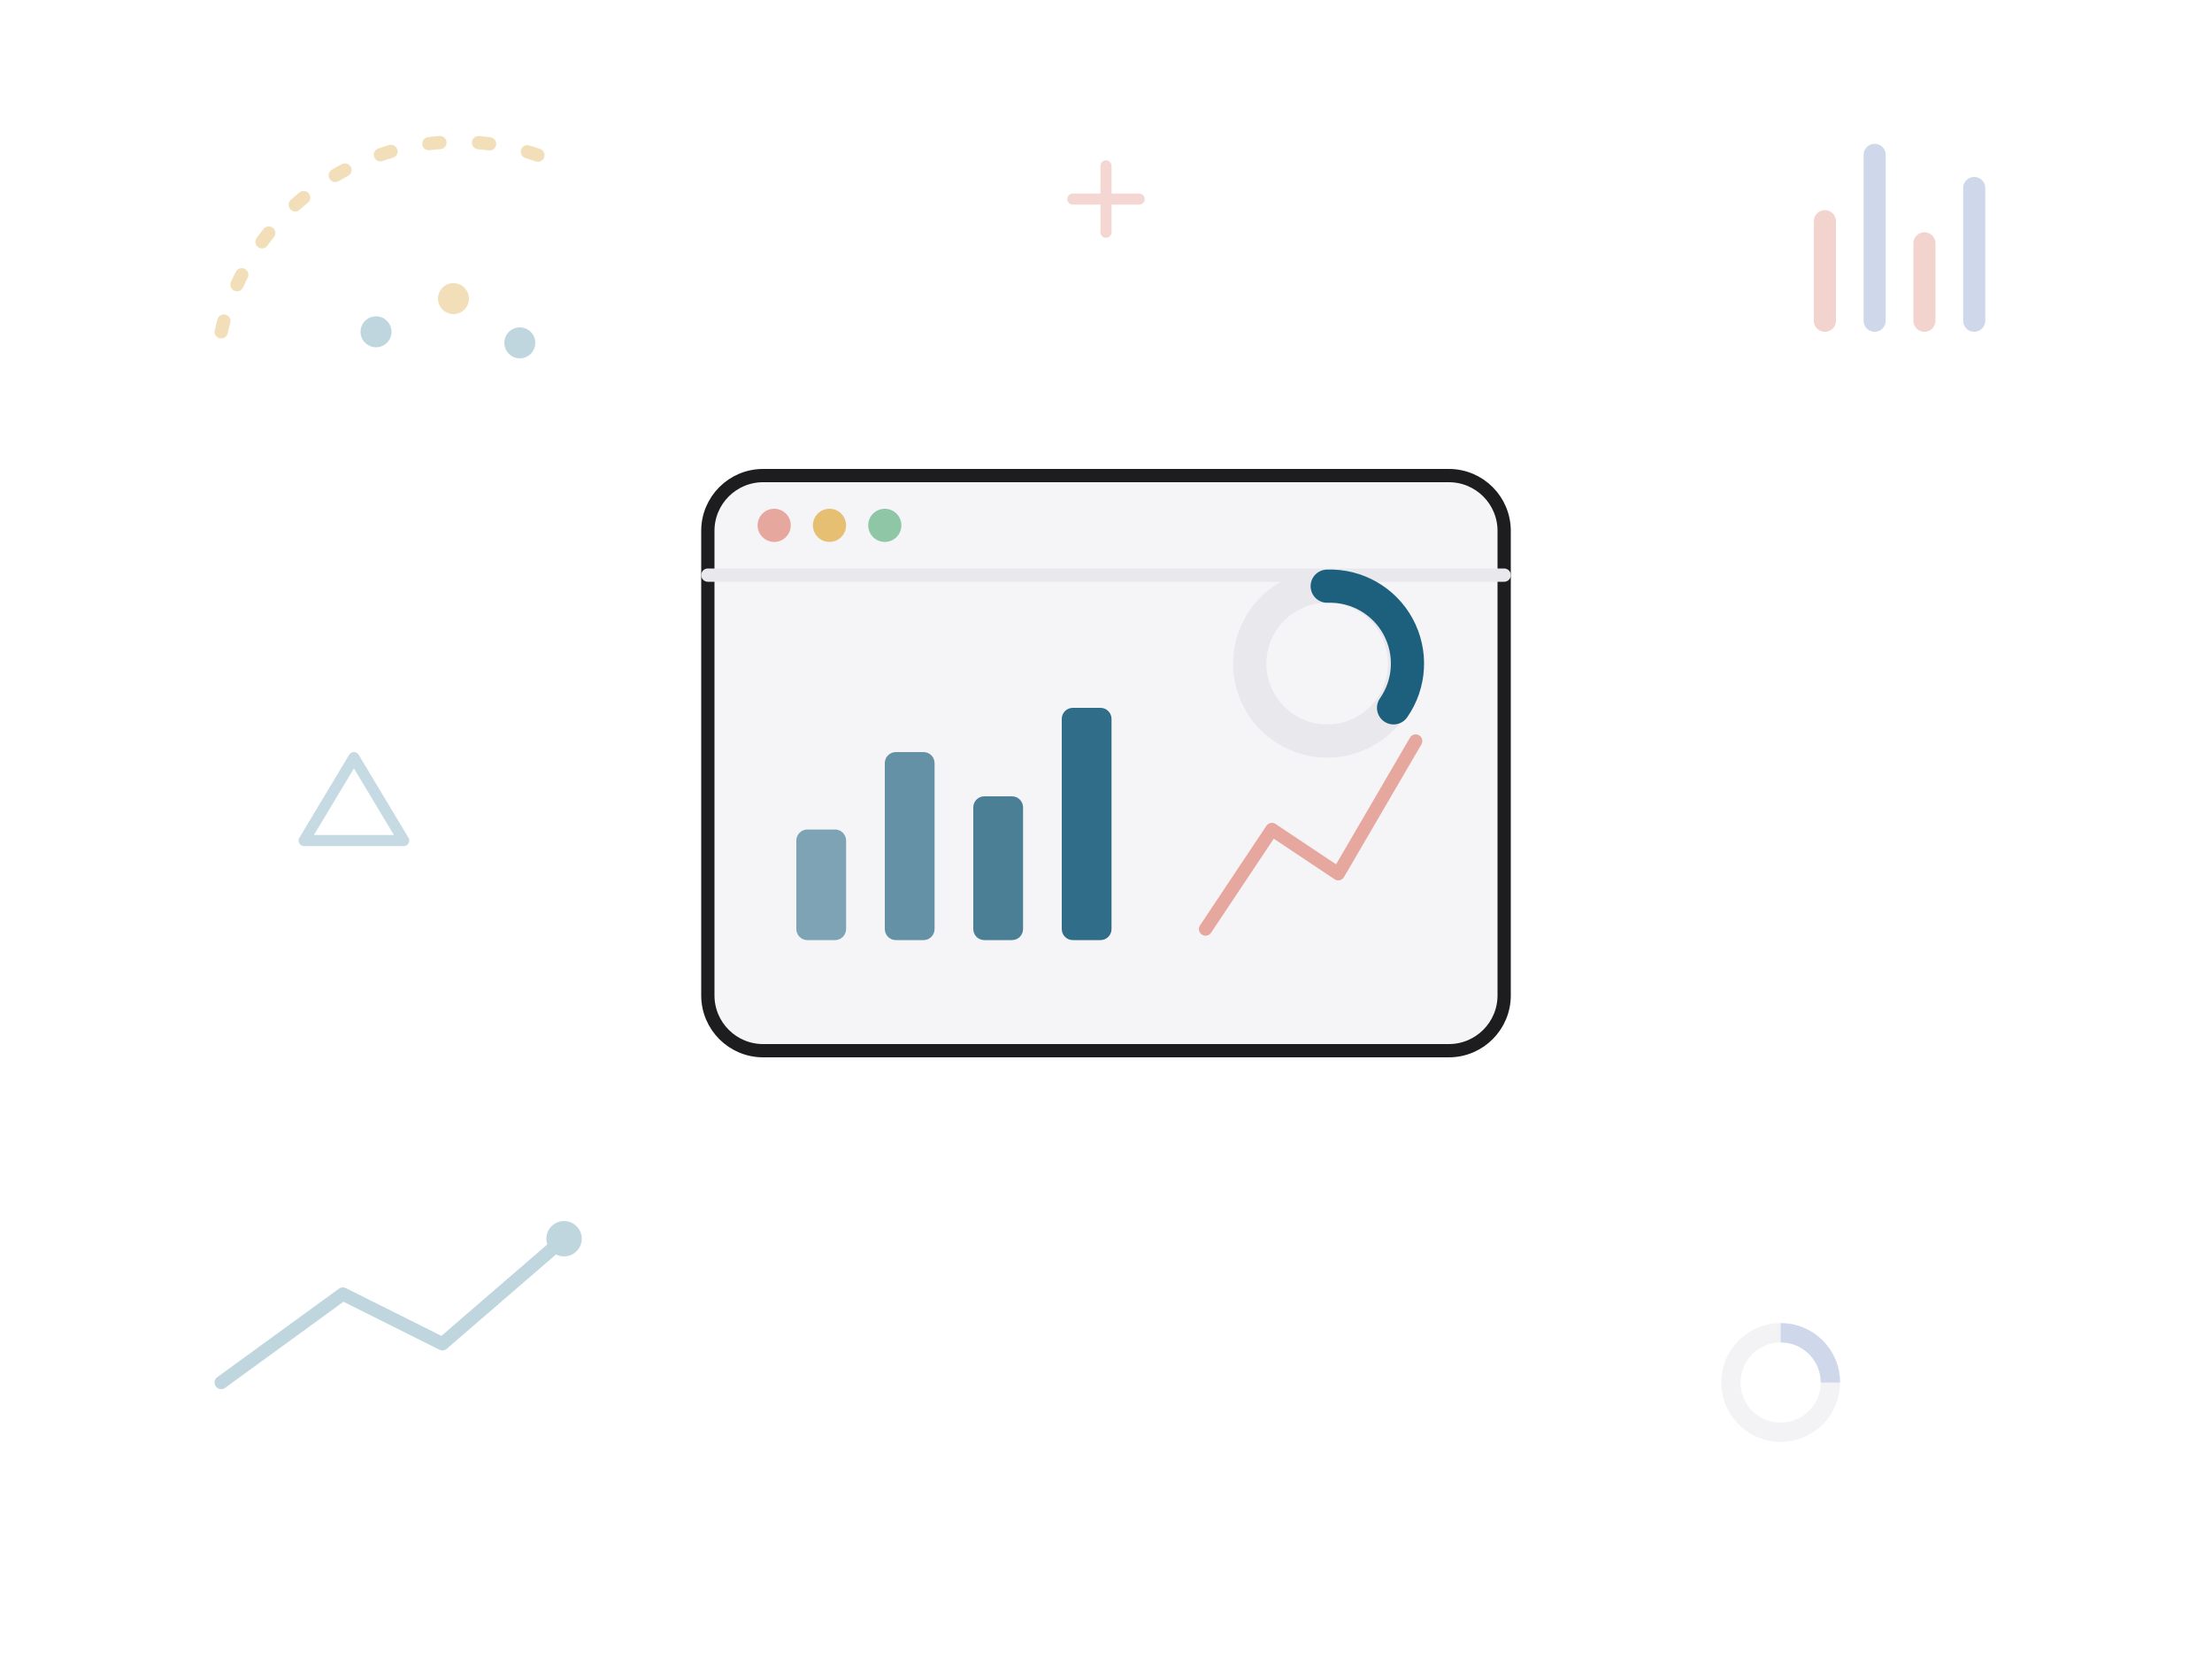
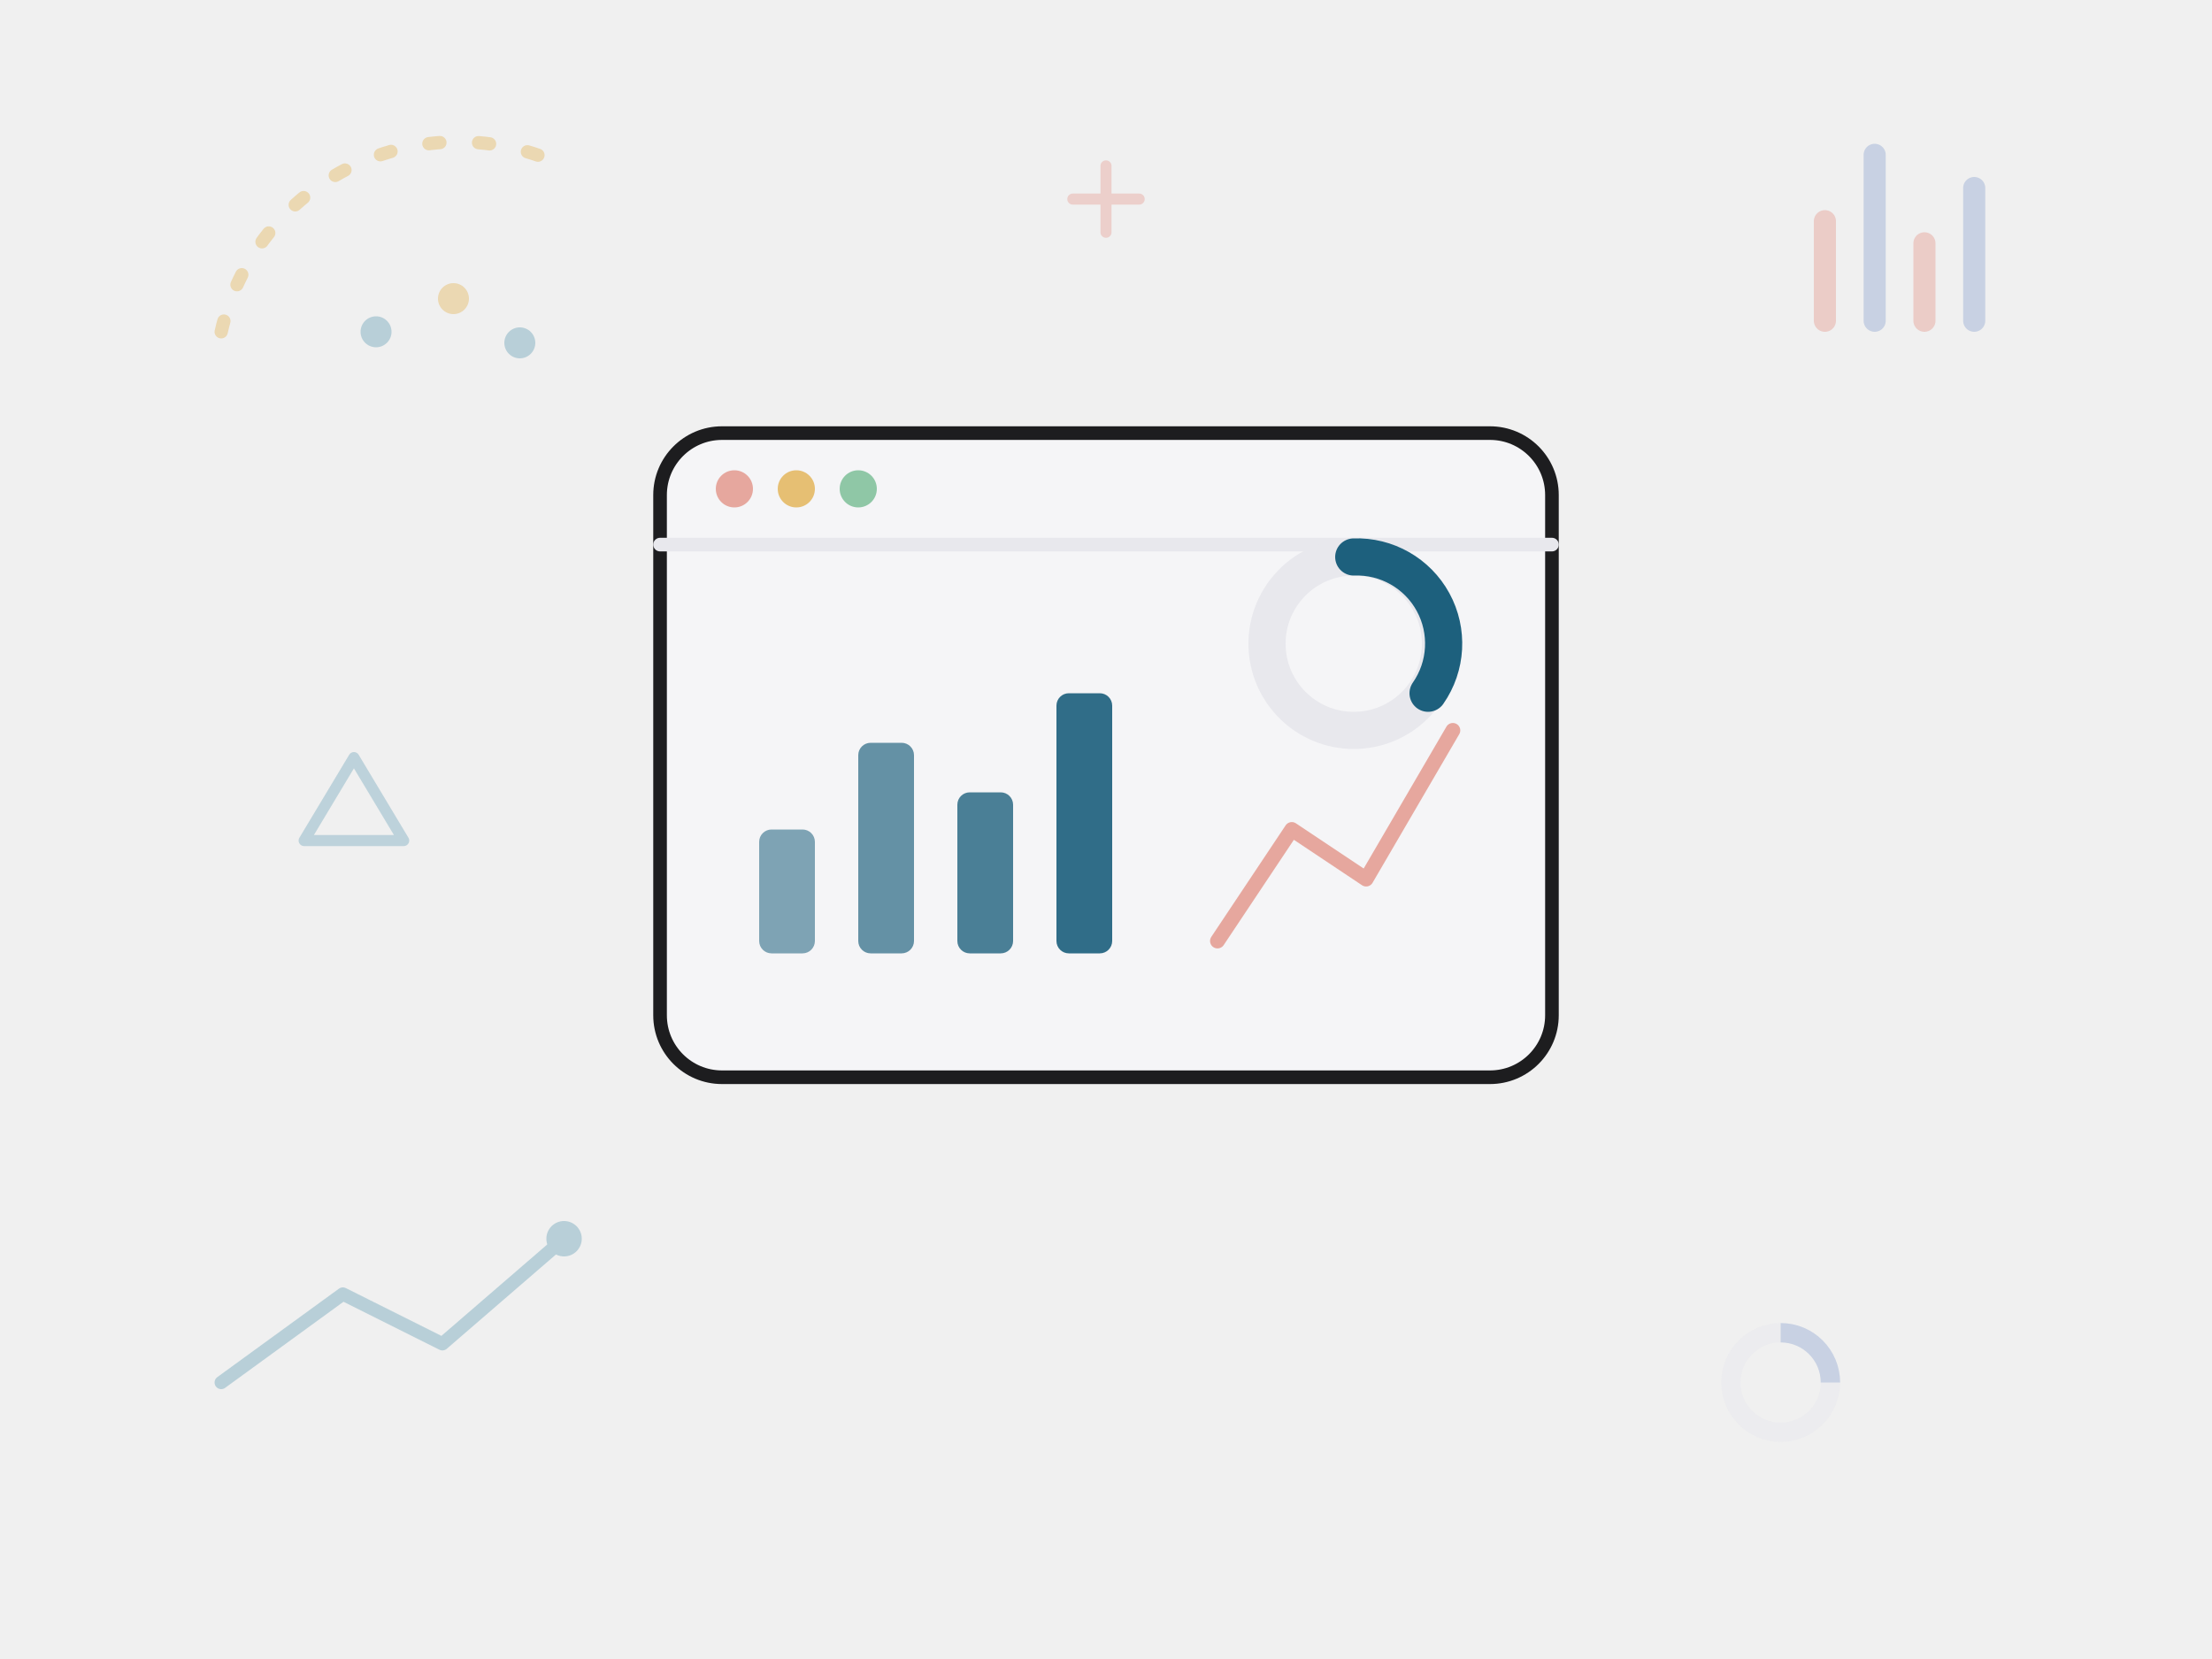
<svg xmlns="http://www.w3.org/2000/svg" width="400" height="300" viewBox="0 0 400 300">
-   <rect width="400" height="300" fill="#ffffff" />
  <g opacity="0.5">
    <path d="M 40 60 A 44 44 0 0 1 102 30" fill="none" stroke="#e6bf73" stroke-width="2.4" stroke-dasharray="2 7" stroke-linecap="round" />
    <circle cx="68" cy="60" r="2.8" fill="#7faec0" />
    <circle cx="82" cy="54" r="2.8" fill="#e6bf73" />
    <circle cx="94" cy="62" r="2.8" fill="#7faec0" />
  </g>
  <g opacity="0.5">
    <g stroke-linecap="round">
      <line x1="330" y1="58" x2="330" y2="40" stroke="#e6a79e" stroke-width="4" />
      <line x1="339" y1="58" x2="339" y2="28" stroke="#9fb2d6" stroke-width="4" />
      <line x1="348" y1="58" x2="348" y2="44" stroke="#e6a79e" stroke-width="4" />
      <line x1="357" y1="58" x2="357" y2="34" stroke="#9fb2d6" stroke-width="4" />
    </g>
  </g>
  <g opacity="0.5">
    <g fill="none">
      <polyline points="40,250 62,234 80,243 102,224" stroke="#7faec0" stroke-width="2.4" stroke-linecap="round" stroke-linejoin="round" />
      <circle cx="102" cy="224" r="3.2" fill="#7faec0" />
    </g>
  </g>
  <g opacity="0.5">
    <g fill="none">
      <circle cx="322" cy="250" r="9" stroke="#e8e8ed" stroke-width="3.5" />
      <path d="M 322 241 A 9 9 0 0 1 331 250" stroke="#9fb2d6" stroke-width="3.5" />
    </g>
  </g>
  <g opacity="0.45">
    <g stroke="#e6a79e" stroke-width="2" stroke-linecap="round">
      <line x1="194" y1="36" x2="206" y2="36" />
      <line x1="200" y1="30" x2="200" y2="42" />
    </g>
  </g>
  <g opacity="0.45">
    <path d="M 64 137 l 9 15 l -18 0 z" fill="none" stroke="#7faec0" stroke-width="2" stroke-linejoin="round" />
  </g>
-   <g fill="none" stroke="#1d1d1f" stroke-width="2.4" stroke-linecap="round" stroke-linejoin="round">
+   <g transform="translate(200 150) scale(1.12) translate(-200 -150)" fill="none" stroke="#1d1d1f" stroke-width="2.2" stroke-linecap="round" stroke-linejoin="round">
    <rect x="128" y="86" width="144" height="104" rx="10" fill="#f5f5f7" />
    <line x1="128" y1="104" x2="272" y2="104" stroke="#e8e8ed" />
    <circle cx="140" cy="95" r="3" fill="#e6a79e" stroke="none" />
    <circle cx="150" cy="95" r="3" fill="#e6bf73" stroke="none" />
    <circle cx="160" cy="95" r="3" fill="#8fc7a6" stroke="none" />
    <rect x="144" y="150" width="9" height="20" rx="2" fill="#1d607d" stroke="none" opacity="0.55" />
    <rect x="160" y="136" width="9" height="34" rx="2" fill="#1d607d" stroke="none" opacity="0.67" />
    <rect x="176" y="144" width="9" height="26" rx="2" fill="#1d607d" stroke="none" opacity="0.79" />
    <rect x="192" y="128" width="9" height="42" rx="2" fill="#1d607d" stroke="none" opacity="0.91" />
    <polyline points="218,168 230,150 242,158 256,134" stroke="#e6a79e" stroke-width="2.4" />
    <circle cx="240" cy="120" r="14" fill="none" stroke="#e8e8ed" stroke-width="6" />
    <path d="M 240 106 A 14 14 0 0 1 252 128" fill="none" stroke="#1d607d" stroke-width="6" />
  </g>
</svg>
